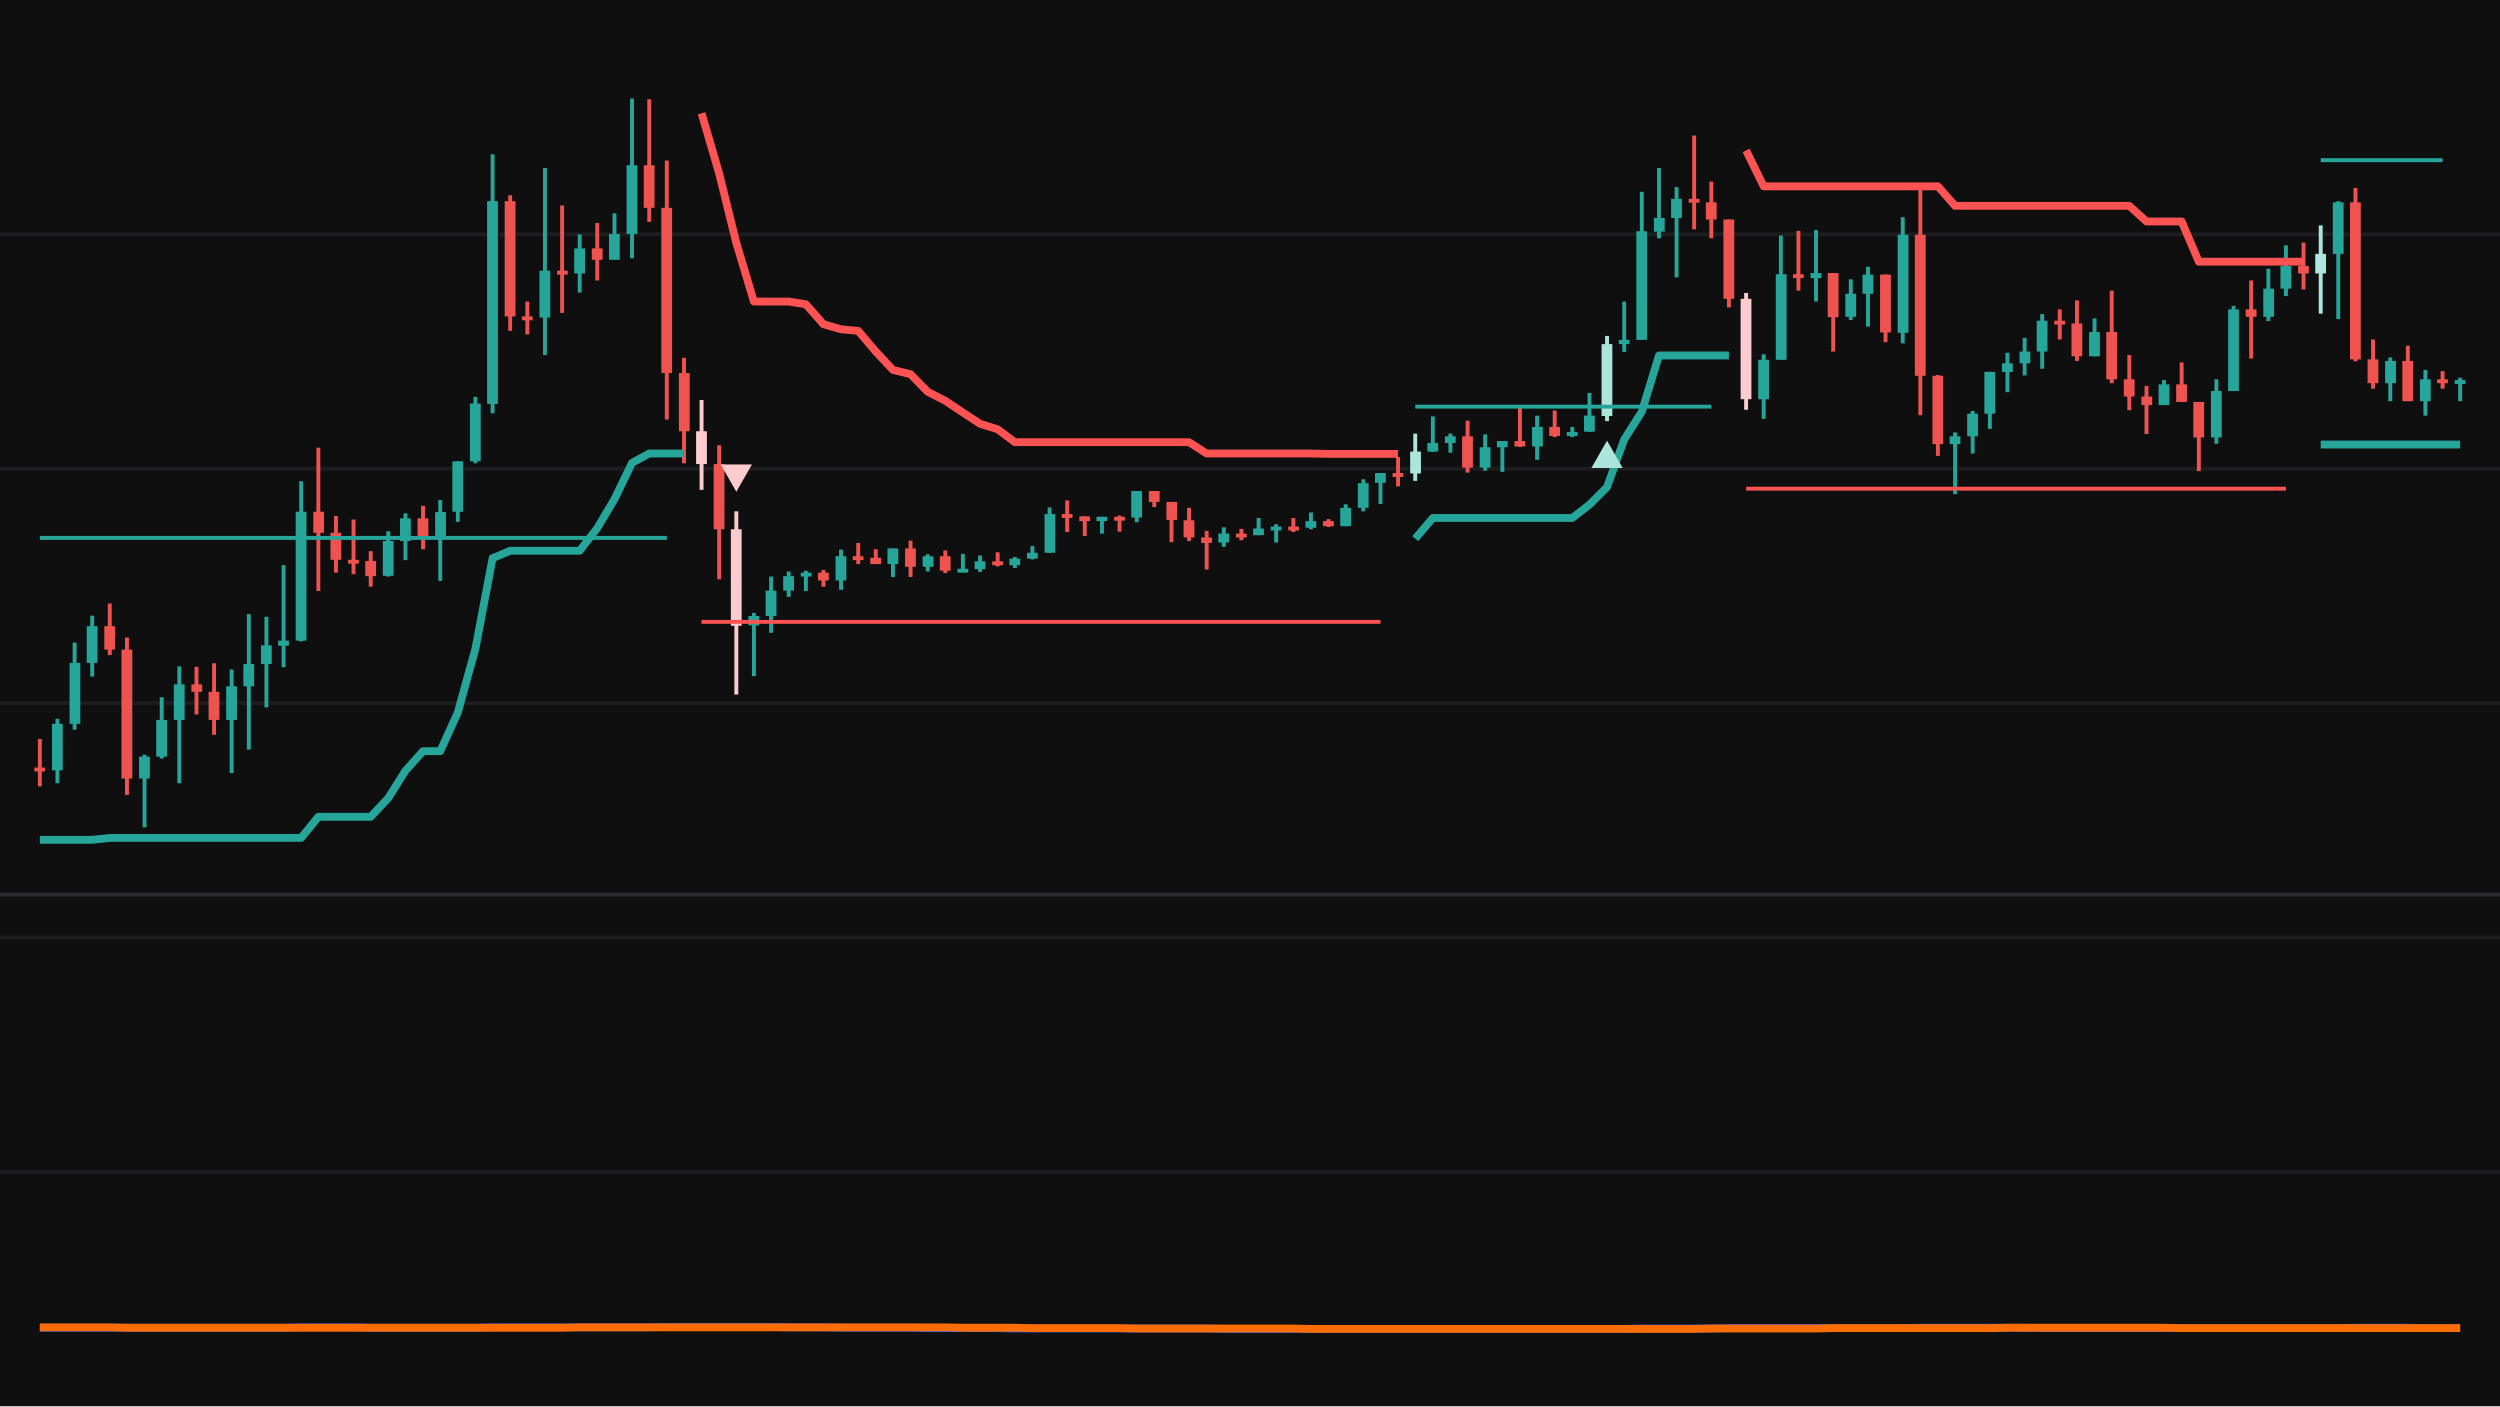
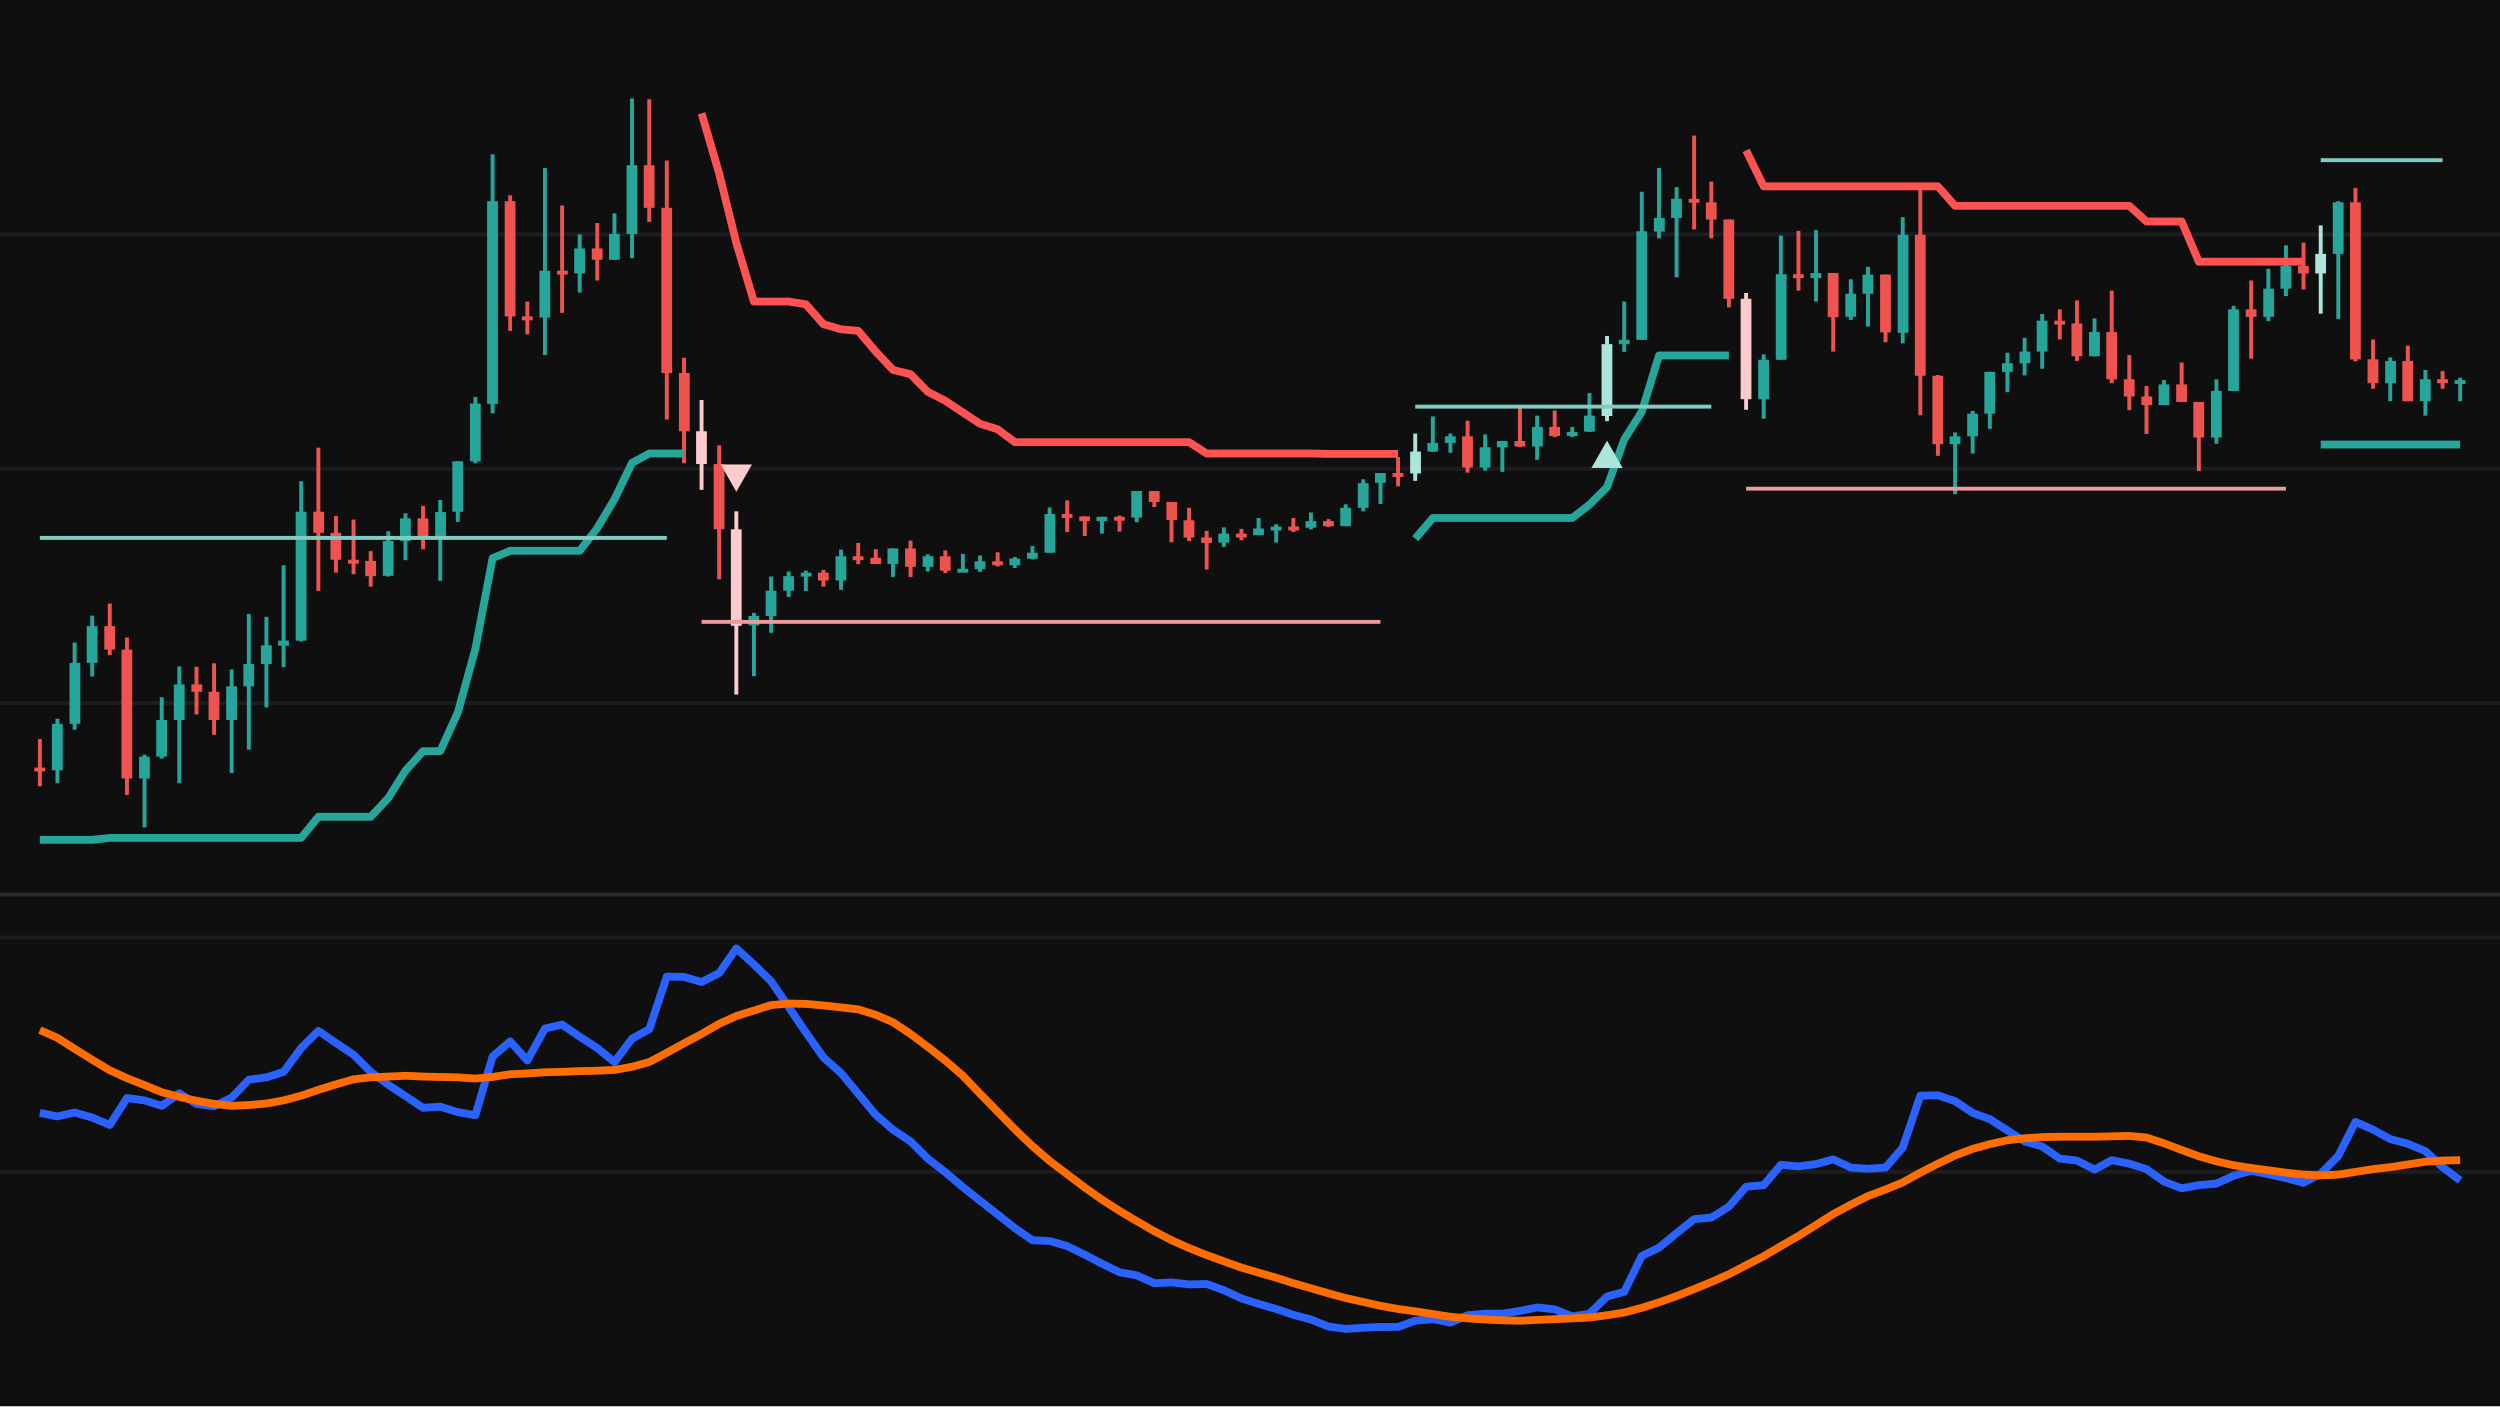
<svg xmlns="http://www.w3.org/2000/svg" viewBox="0 0 640 360" width="640" height="360" preserveAspectRatio="none">
  <rect width="640" height="360" fill="#0f0f10" />
  <line x1="0" x2="640" y1="60.0" y2="60.0" stroke="#1d1d20" stroke-width="1" />
  <line x1="0" x2="640" y1="120.0" y2="120.0" stroke="#1d1d20" stroke-width="1" />
  <line x1="0" x2="640" y1="180.0" y2="180.0" stroke="#1d1d20" stroke-width="1" />
  <line x1="0" x2="640" y1="240.0" y2="240.0" stroke="#1d1d20" stroke-width="1" />
  <line x1="0" x2="640" y1="300.0" y2="300.0" stroke="#1d1d20" stroke-width="1" />
  <line x1="0" x2="640" y1="229" y2="229" stroke="#2a2a2e" stroke-width="1" />
  <line x1="10.2" x2="10.2" y1="189.2" y2="201.3" stroke="#ef5350" stroke-width="1" />
  <rect x="8.8" y="196.5" width="2.76" height="1.0" fill="#ef5350" />
  <line x1="14.7" x2="14.7" y1="184.0" y2="200.5" stroke="#26a69a" stroke-width="1" />
  <rect x="13.3" y="185.3" width="2.76" height="11.9" fill="#26a69a" />
  <line x1="19.1" x2="19.1" y1="164.5" y2="186.8" stroke="#26a69a" stroke-width="1" />
  <rect x="17.8" y="169.7" width="2.76" height="15.6" fill="#26a69a" />
  <line x1="23.6" x2="23.6" y1="157.6" y2="173.2" stroke="#26a69a" stroke-width="1" />
  <rect x="22.2" y="160.3" width="2.76" height="9.4" fill="#26a69a" />
  <line x1="28.1" x2="28.1" y1="154.5" y2="167.7" stroke="#ef5350" stroke-width="1" />
  <rect x="26.7" y="160.3" width="2.76" height="6.0" fill="#ef5350" />
  <line x1="32.5" x2="32.5" y1="163.2" y2="203.5" stroke="#ef5350" stroke-width="1" />
  <rect x="31.1" y="166.3" width="2.76" height="33.0" fill="#ef5350" />
  <line x1="37.0" x2="37.0" y1="193.2" y2="211.8" stroke="#26a69a" stroke-width="1" />
  <rect x="35.6" y="193.7" width="2.76" height="5.6" fill="#26a69a" />
  <line x1="41.4" x2="41.4" y1="178.5" y2="194.2" stroke="#26a69a" stroke-width="1" />
  <rect x="40.0" y="184.3" width="2.76" height="9.4" fill="#26a69a" />
  <line x1="45.9" x2="45.9" y1="170.6" y2="200.5" stroke="#26a69a" stroke-width="1" />
  <rect x="44.5" y="175.2" width="2.76" height="9.1" fill="#26a69a" />
  <line x1="50.3" x2="50.3" y1="170.7" y2="182.9" stroke="#ef5350" stroke-width="1" />
  <rect x="49.0" y="175.2" width="2.76" height="1.9" fill="#ef5350" />
  <line x1="54.8" x2="54.8" y1="169.8" y2="188.1" stroke="#ef5350" stroke-width="1" />
  <rect x="53.4" y="177.1" width="2.76" height="7.2" fill="#ef5350" />
  <line x1="59.3" x2="59.3" y1="171.4" y2="197.9" stroke="#26a69a" stroke-width="1" />
  <rect x="57.9" y="175.7" width="2.76" height="8.6" fill="#26a69a" />
  <line x1="63.7" x2="63.7" y1="157.2" y2="191.9" stroke="#26a69a" stroke-width="1" />
  <rect x="62.3" y="170.0" width="2.76" height="5.7" fill="#26a69a" />
  <line x1="68.2" x2="68.2" y1="157.9" y2="181.1" stroke="#26a69a" stroke-width="1" />
  <rect x="66.8" y="165.2" width="2.76" height="4.8" fill="#26a69a" />
  <line x1="72.6" x2="72.6" y1="144.7" y2="170.8" stroke="#26a69a" stroke-width="1" />
  <rect x="71.2" y="164.0" width="2.76" height="1.3" fill="#26a69a" />
  <line x1="77.1" x2="77.1" y1="123.2" y2="164.2" stroke="#26a69a" stroke-width="1" />
  <rect x="75.7" y="131.0" width="2.76" height="33.0" fill="#26a69a" />
  <line x1="81.5" x2="81.5" y1="114.6" y2="151.3" stroke="#ef5350" stroke-width="1" />
  <rect x="80.2" y="131.0" width="2.76" height="5.4" fill="#ef5350" />
  <line x1="86.0" x2="86.0" y1="132.1" y2="146.6" stroke="#ef5350" stroke-width="1" />
  <rect x="84.6" y="136.4" width="2.76" height="6.9" fill="#ef5350" />
  <line x1="90.5" x2="90.5" y1="133.0" y2="147.0" stroke="#ef5350" stroke-width="1" />
  <rect x="89.1" y="143.3" width="2.76" height="1.0" fill="#ef5350" />
  <line x1="94.9" x2="94.9" y1="141.1" y2="150.2" stroke="#ef5350" stroke-width="1" />
  <rect x="93.5" y="143.6" width="2.76" height="3.9" fill="#ef5350" />
  <line x1="99.4" x2="99.4" y1="136.0" y2="147.6" stroke="#26a69a" stroke-width="1" />
  <rect x="98.0" y="138.5" width="2.76" height="8.9" fill="#26a69a" />
  <line x1="103.8" x2="103.8" y1="131.4" y2="143.4" stroke="#26a69a" stroke-width="1" />
  <rect x="102.4" y="132.7" width="2.76" height="5.8" fill="#26a69a" />
  <line x1="108.3" x2="108.3" y1="129.5" y2="140.6" stroke="#ef5350" stroke-width="1" />
  <rect x="106.9" y="132.7" width="2.76" height="4.8" fill="#ef5350" />
  <line x1="112.7" x2="112.7" y1="128.0" y2="148.7" stroke="#26a69a" stroke-width="1" />
  <rect x="111.4" y="131.1" width="2.76" height="6.4" fill="#26a69a" />
  <line x1="117.2" x2="117.2" y1="118.1" y2="133.6" stroke="#26a69a" stroke-width="1" />
  <rect x="115.8" y="118.1" width="2.76" height="12.9" fill="#26a69a" />
  <line x1="121.7" x2="121.7" y1="101.6" y2="118.6" stroke="#26a69a" stroke-width="1" />
  <rect x="120.3" y="103.3" width="2.76" height="14.8" fill="#26a69a" />
  <line x1="126.1" x2="126.1" y1="39.5" y2="105.8" stroke="#26a69a" stroke-width="1" />
  <rect x="124.7" y="51.5" width="2.76" height="51.9" fill="#26a69a" />
  <line x1="130.6" x2="130.6" y1="50.0" y2="84.7" stroke="#ef5350" stroke-width="1" />
  <rect x="129.2" y="51.5" width="2.76" height="29.5" fill="#ef5350" />
  <line x1="135.0" x2="135.0" y1="77.2" y2="85.6" stroke="#ef5350" stroke-width="1" />
  <rect x="133.6" y="81.0" width="2.76" height="1.0" fill="#ef5350" />
  <line x1="139.5" x2="139.5" y1="43.0" y2="90.9" stroke="#26a69a" stroke-width="1" />
  <rect x="138.1" y="69.3" width="2.76" height="12.0" fill="#26a69a" />
  <line x1="143.9" x2="143.9" y1="52.6" y2="80.1" stroke="#ef5350" stroke-width="1" />
  <rect x="142.6" y="69.3" width="2.76" height="1.0" fill="#ef5350" />
  <line x1="148.4" x2="148.4" y1="60.0" y2="74.9" stroke="#26a69a" stroke-width="1" />
  <rect x="147.0" y="63.6" width="2.76" height="6.4" fill="#26a69a" />
  <line x1="152.9" x2="152.9" y1="57.1" y2="71.8" stroke="#ef5350" stroke-width="1" />
  <rect x="151.5" y="63.6" width="2.76" height="2.9" fill="#ef5350" />
  <line x1="157.3" x2="157.3" y1="54.6" y2="66.5" stroke="#26a69a" stroke-width="1" />
  <rect x="155.9" y="59.9" width="2.76" height="6.6" fill="#26a69a" />
  <line x1="161.8" x2="161.8" y1="25.2" y2="66.1" stroke="#26a69a" stroke-width="1" />
  <rect x="160.4" y="42.3" width="2.76" height="17.6" fill="#26a69a" />
  <line x1="166.2" x2="166.2" y1="25.4" y2="56.8" stroke="#ef5350" stroke-width="1" />
  <rect x="164.8" y="42.3" width="2.76" height="10.9" fill="#ef5350" />
  <line x1="170.7" x2="170.7" y1="41.1" y2="107.4" stroke="#ef5350" stroke-width="1" />
  <rect x="169.3" y="53.2" width="2.76" height="42.3" fill="#ef5350" />
  <line x1="175.1" x2="175.1" y1="91.6" y2="118.6" stroke="#ef5350" stroke-width="1" />
  <rect x="173.8" y="95.5" width="2.76" height="14.9" fill="#ef5350" />
  <line x1="179.6" x2="179.6" y1="102.4" y2="125.4" stroke="rgba(252,203,205,1)" stroke-width="1" />
  <rect x="178.2" y="110.4" width="2.76" height="8.4" fill="rgba(252,203,205,1)" />
  <line x1="184.1" x2="184.1" y1="114.0" y2="148.3" stroke="#ef5350" stroke-width="1" />
  <rect x="182.7" y="118.8" width="2.76" height="16.7" fill="#ef5350" />
  <line x1="188.5" x2="188.5" y1="130.9" y2="177.8" stroke="rgba(252,203,205,1)" stroke-width="1" />
  <rect x="187.1" y="135.5" width="2.76" height="24.7" fill="rgba(252,203,205,1)" />
  <line x1="193.0" x2="193.0" y1="156.9" y2="173.1" stroke="#26a69a" stroke-width="1" />
  <rect x="191.6" y="157.7" width="2.76" height="2.4" fill="#26a69a" />
  <line x1="197.4" x2="197.4" y1="147.6" y2="162.0" stroke="#26a69a" stroke-width="1" />
  <rect x="196.0" y="151.2" width="2.76" height="6.5" fill="#26a69a" />
  <line x1="201.9" x2="201.9" y1="146.3" y2="152.8" stroke="#26a69a" stroke-width="1" />
  <rect x="200.5" y="147.5" width="2.76" height="3.7" fill="#26a69a" />
  <line x1="206.3" x2="206.3" y1="146.1" y2="151.3" stroke="#26a69a" stroke-width="1" />
  <rect x="205.0" y="146.6" width="2.76" height="1.0" fill="#26a69a" />
  <line x1="210.8" x2="210.8" y1="145.9" y2="150.2" stroke="#ef5350" stroke-width="1" />
  <rect x="209.4" y="146.6" width="2.76" height="2.0" fill="#ef5350" />
  <line x1="215.3" x2="215.3" y1="140.7" y2="151.0" stroke="#26a69a" stroke-width="1" />
  <rect x="213.9" y="142.4" width="2.76" height="6.2" fill="#26a69a" />
  <line x1="219.7" x2="219.7" y1="139.0" y2="144.4" stroke="#ef5350" stroke-width="1" />
  <rect x="218.3" y="142.4" width="2.76" height="1.0" fill="#ef5350" />
  <line x1="224.2" x2="224.2" y1="140.6" y2="144.4" stroke="#ef5350" stroke-width="1" />
  <rect x="222.8" y="142.8" width="2.76" height="1.6" fill="#ef5350" />
  <line x1="228.6" x2="228.6" y1="140.4" y2="147.7" stroke="#26a69a" stroke-width="1" />
  <rect x="227.2" y="140.4" width="2.76" height="4.0" fill="#26a69a" />
  <line x1="233.1" x2="233.1" y1="138.4" y2="147.7" stroke="#ef5350" stroke-width="1" />
  <rect x="231.7" y="140.4" width="2.76" height="4.7" fill="#ef5350" />
  <line x1="237.5" x2="237.5" y1="141.9" y2="146.3" stroke="#26a69a" stroke-width="1" />
  <rect x="236.2" y="142.4" width="2.76" height="2.7" fill="#26a69a" />
  <line x1="242.0" x2="242.0" y1="140.9" y2="146.7" stroke="#ef5350" stroke-width="1" />
  <rect x="240.6" y="142.4" width="2.76" height="3.7" fill="#ef5350" />
  <line x1="246.5" x2="246.5" y1="141.8" y2="146.1" stroke="#26a69a" stroke-width="1" />
  <rect x="245.1" y="145.6" width="2.76" height="1.0" fill="#26a69a" />
  <line x1="250.9" x2="250.9" y1="142.2" y2="146.4" stroke="#26a69a" stroke-width="1" />
  <rect x="249.5" y="143.7" width="2.76" height="2.0" fill="#26a69a" />
  <line x1="255.4" x2="255.4" y1="141.4" y2="145.0" stroke="#ef5350" stroke-width="1" />
  <rect x="254.0" y="143.7" width="2.76" height="1.0" fill="#ef5350" />
  <line x1="259.8" x2="259.8" y1="142.6" y2="145.4" stroke="#26a69a" stroke-width="1" />
  <rect x="258.4" y="143.0" width="2.76" height="1.7" fill="#26a69a" />
  <line x1="264.3" x2="264.3" y1="139.8" y2="143.2" stroke="#26a69a" stroke-width="1" />
  <rect x="262.9" y="141.5" width="2.76" height="1.5" fill="#26a69a" />
  <line x1="268.7" x2="268.7" y1="129.9" y2="141.5" stroke="#26a69a" stroke-width="1" />
  <rect x="267.4" y="131.6" width="2.76" height="9.9" fill="#26a69a" />
  <line x1="273.2" x2="273.2" y1="128.1" y2="136.2" stroke="#ef5350" stroke-width="1" />
  <rect x="271.8" y="131.6" width="2.76" height="1.0" fill="#ef5350" />
  <line x1="277.7" x2="277.7" y1="132.2" y2="137.2" stroke="#ef5350" stroke-width="1" />
  <rect x="276.3" y="132.2" width="2.76" height="1.2" fill="#ef5350" />
  <line x1="282.1" x2="282.1" y1="132.3" y2="136.6" stroke="#26a69a" stroke-width="1" />
  <rect x="280.7" y="132.3" width="2.76" height="1.1" fill="#26a69a" />
  <line x1="286.6" x2="286.6" y1="132.0" y2="136.1" stroke="#ef5350" stroke-width="1" />
  <rect x="285.2" y="132.3" width="2.76" height="1.0" fill="#ef5350" />
  <line x1="291.0" x2="291.0" y1="125.7" y2="133.7" stroke="#26a69a" stroke-width="1" />
  <rect x="289.6" y="125.7" width="2.76" height="6.8" fill="#26a69a" />
  <line x1="295.5" x2="295.5" y1="125.7" y2="129.8" stroke="#ef5350" stroke-width="1" />
  <rect x="294.1" y="125.7" width="2.76" height="2.8" fill="#ef5350" />
  <line x1="299.9" x2="299.9" y1="128.5" y2="138.8" stroke="#ef5350" stroke-width="1" />
  <rect x="298.6" y="128.5" width="2.76" height="4.6" fill="#ef5350" />
  <line x1="304.4" x2="304.4" y1="130.0" y2="138.5" stroke="#ef5350" stroke-width="1" />
  <rect x="303.0" y="133.2" width="2.76" height="4.4" fill="#ef5350" />
  <line x1="308.9" x2="308.9" y1="135.9" y2="145.8" stroke="#ef5350" stroke-width="1" />
  <rect x="307.5" y="137.6" width="2.76" height="1.4" fill="#ef5350" />
  <line x1="313.3" x2="313.3" y1="135.0" y2="140.0" stroke="#26a69a" stroke-width="1" />
  <rect x="311.9" y="136.6" width="2.76" height="2.3" fill="#26a69a" />
  <line x1="317.8" x2="317.8" y1="135.4" y2="138.3" stroke="#ef5350" stroke-width="1" />
  <rect x="316.4" y="136.6" width="2.76" height="1.0" fill="#ef5350" />
  <line x1="322.2" x2="322.2" y1="132.6" y2="137.0" stroke="#26a69a" stroke-width="1" />
  <rect x="320.8" y="135.3" width="2.76" height="1.7" fill="#26a69a" />
  <line x1="326.7" x2="326.7" y1="134.2" y2="138.9" stroke="#26a69a" stroke-width="1" />
  <rect x="325.3" y="134.8" width="2.76" height="1.0" fill="#26a69a" />
  <line x1="331.1" x2="331.1" y1="132.6" y2="136.2" stroke="#ef5350" stroke-width="1" />
  <rect x="329.8" y="134.8" width="2.76" height="1.0" fill="#ef5350" />
  <line x1="335.6" x2="335.6" y1="131.2" y2="135.5" stroke="#26a69a" stroke-width="1" />
  <rect x="334.2" y="133.4" width="2.76" height="1.7" fill="#26a69a" />
  <line x1="340.1" x2="340.1" y1="132.9" y2="134.9" stroke="#ef5350" stroke-width="1" />
  <rect x="338.7" y="133.4" width="2.76" height="1.3" fill="#ef5350" />
  <line x1="344.5" x2="344.5" y1="129.1" y2="134.7" stroke="#26a69a" stroke-width="1" />
  <rect x="343.1" y="130.0" width="2.76" height="4.7" fill="#26a69a" />
  <line x1="349.0" x2="349.0" y1="122.7" y2="130.9" stroke="#26a69a" stroke-width="1" />
  <rect x="347.6" y="123.7" width="2.76" height="6.3" fill="#26a69a" />
  <line x1="353.4" x2="353.4" y1="121.1" y2="129.0" stroke="#26a69a" stroke-width="1" />
  <rect x="352.0" y="121.1" width="2.76" height="2.5" fill="#26a69a" />
  <line x1="357.9" x2="357.9" y1="117.0" y2="124.5" stroke="#ef5350" stroke-width="1" />
  <rect x="356.5" y="121.1" width="2.76" height="1.0" fill="#ef5350" />
  <line x1="362.3" x2="362.3" y1="111.0" y2="123.1" stroke="rgba(172,229,220,1)" stroke-width="1" />
  <rect x="361.0" y="115.6" width="2.76" height="5.6" fill="rgba(172,229,220,1)" />
  <line x1="366.8" x2="366.8" y1="106.6" y2="115.7" stroke="#26a69a" stroke-width="1" />
  <rect x="365.4" y="113.4" width="2.76" height="2.2" fill="#26a69a" />
  <line x1="371.3" x2="371.3" y1="111.0" y2="115.9" stroke="#26a69a" stroke-width="1" />
  <rect x="369.9" y="111.7" width="2.76" height="1.7" fill="#26a69a" />
  <line x1="375.7" x2="375.7" y1="107.7" y2="121.0" stroke="#ef5350" stroke-width="1" />
  <rect x="374.3" y="111.7" width="2.76" height="8.0" fill="#ef5350" />
  <line x1="380.2" x2="380.2" y1="111.2" y2="120.5" stroke="#26a69a" stroke-width="1" />
  <rect x="378.8" y="114.5" width="2.76" height="5.2" fill="#26a69a" />
  <line x1="384.6" x2="384.6" y1="112.9" y2="120.8" stroke="#26a69a" stroke-width="1" />
  <rect x="383.2" y="112.9" width="2.76" height="1.6" fill="#26a69a" />
  <line x1="389.1" x2="389.1" y1="104.2" y2="114.4" stroke="#ef5350" stroke-width="1" />
  <rect x="387.7" y="112.9" width="2.76" height="1.4" fill="#ef5350" />
  <line x1="393.5" x2="393.5" y1="106.4" y2="117.7" stroke="#26a69a" stroke-width="1" />
  <rect x="392.2" y="109.3" width="2.76" height="5.0" fill="#26a69a" />
  <line x1="398.0" x2="398.0" y1="105.1" y2="111.9" stroke="#ef5350" stroke-width="1" />
  <rect x="396.6" y="109.3" width="2.76" height="2.3" fill="#ef5350" />
  <line x1="402.5" x2="402.5" y1="109.3" y2="111.9" stroke="#26a69a" stroke-width="1" />
  <rect x="401.1" y="110.6" width="2.76" height="1.0" fill="#26a69a" />
  <line x1="406.9" x2="406.9" y1="100.6" y2="110.6" stroke="#26a69a" stroke-width="1" />
  <rect x="405.5" y="106.4" width="2.76" height="4.1" fill="#26a69a" />
  <line x1="411.4" x2="411.4" y1="86.0" y2="107.8" stroke="rgba(172,229,220,1)" stroke-width="1" />
  <rect x="410.0" y="88.1" width="2.76" height="18.4" fill="rgba(172,229,220,1)" />
  <line x1="415.8" x2="415.8" y1="77.2" y2="90.1" stroke="#26a69a" stroke-width="1" />
  <rect x="414.4" y="87.0" width="2.76" height="1.1" fill="#26a69a" />
  <line x1="420.3" x2="420.3" y1="49.1" y2="87.0" stroke="#26a69a" stroke-width="1" />
  <rect x="418.9" y="59.2" width="2.76" height="27.8" fill="#26a69a" />
  <line x1="424.7" x2="424.7" y1="43.0" y2="61.0" stroke="#26a69a" stroke-width="1" />
  <rect x="423.4" y="55.8" width="2.76" height="3.5" fill="#26a69a" />
  <line x1="429.2" x2="429.2" y1="47.9" y2="71.0" stroke="#26a69a" stroke-width="1" />
  <rect x="427.8" y="50.9" width="2.76" height="4.9" fill="#26a69a" />
  <line x1="433.7" x2="433.7" y1="34.7" y2="58.7" stroke="#ef5350" stroke-width="1" />
  <rect x="432.3" y="50.9" width="2.76" height="1.0" fill="#ef5350" />
  <line x1="438.1" x2="438.1" y1="46.5" y2="61.0" stroke="#ef5350" stroke-width="1" />
  <rect x="436.7" y="51.8" width="2.76" height="4.4" fill="#ef5350" />
  <line x1="442.6" x2="442.6" y1="56.2" y2="78.7" stroke="#ef5350" stroke-width="1" />
  <rect x="441.2" y="56.2" width="2.76" height="20.3" fill="#ef5350" />
  <line x1="447.0" x2="447.0" y1="75.0" y2="104.9" stroke="rgba(252,203,205,1)" stroke-width="1" />
  <rect x="445.6" y="76.5" width="2.76" height="25.7" fill="rgba(252,203,205,1)" />
  <line x1="451.5" x2="451.5" y1="90.7" y2="107.2" stroke="#26a69a" stroke-width="1" />
  <rect x="450.1" y="92.1" width="2.76" height="10.1" fill="#26a69a" />
  <line x1="455.9" x2="455.9" y1="60.3" y2="92.1" stroke="#26a69a" stroke-width="1" />
  <rect x="454.6" y="70.2" width="2.76" height="21.9" fill="#26a69a" />
  <line x1="460.4" x2="460.4" y1="59.1" y2="74.4" stroke="#ef5350" stroke-width="1" />
  <rect x="459.0" y="70.2" width="2.76" height="1.0" fill="#ef5350" />
  <line x1="464.9" x2="464.9" y1="58.9" y2="77.2" stroke="#26a69a" stroke-width="1" />
  <rect x="463.5" y="69.9" width="2.76" height="1.3" fill="#26a69a" />
  <line x1="469.3" x2="469.3" y1="69.9" y2="90.0" stroke="#ef5350" stroke-width="1" />
  <rect x="467.9" y="69.9" width="2.76" height="11.3" fill="#ef5350" />
  <line x1="473.8" x2="473.8" y1="71.5" y2="81.9" stroke="#26a69a" stroke-width="1" />
  <rect x="472.4" y="75.2" width="2.76" height="5.9" fill="#26a69a" />
  <line x1="478.2" x2="478.2" y1="68.3" y2="83.6" stroke="#26a69a" stroke-width="1" />
  <rect x="476.8" y="70.3" width="2.76" height="4.9" fill="#26a69a" />
  <line x1="482.7" x2="482.7" y1="70.3" y2="87.6" stroke="#ef5350" stroke-width="1" />
  <rect x="481.3" y="70.3" width="2.76" height="14.8" fill="#ef5350" />
  <line x1="487.1" x2="487.1" y1="55.6" y2="87.9" stroke="#26a69a" stroke-width="1" />
  <rect x="485.8" y="60.1" width="2.76" height="25.1" fill="#26a69a" />
  <line x1="491.6" x2="491.6" y1="47.3" y2="106.3" stroke="#ef5350" stroke-width="1" />
  <rect x="490.2" y="60.1" width="2.76" height="36.1" fill="#ef5350" />
  <line x1="496.1" x2="496.1" y1="96.0" y2="116.7" stroke="#ef5350" stroke-width="1" />
  <rect x="494.7" y="96.2" width="2.76" height="17.5" fill="#ef5350" />
  <line x1="500.5" x2="500.5" y1="110.7" y2="126.5" stroke="#26a69a" stroke-width="1" />
  <rect x="499.1" y="111.7" width="2.76" height="2.0" fill="#26a69a" />
  <line x1="505.0" x2="505.0" y1="105.2" y2="116.1" stroke="#26a69a" stroke-width="1" />
  <rect x="503.6" y="105.9" width="2.76" height="5.8" fill="#26a69a" />
  <line x1="509.4" x2="509.4" y1="95.2" y2="109.8" stroke="#26a69a" stroke-width="1" />
  <rect x="508.0" y="95.2" width="2.76" height="10.7" fill="#26a69a" />
  <line x1="513.9" x2="513.9" y1="90.3" y2="100.4" stroke="#26a69a" stroke-width="1" />
  <rect x="512.5" y="93.0" width="2.76" height="2.2" fill="#26a69a" />
  <line x1="518.3" x2="518.3" y1="86.5" y2="96.1" stroke="#26a69a" stroke-width="1" />
  <rect x="517.0" y="90.0" width="2.76" height="3.0" fill="#26a69a" />
  <line x1="522.8" x2="522.8" y1="80.4" y2="94.4" stroke="#26a69a" stroke-width="1" />
  <rect x="521.4" y="82.1" width="2.76" height="7.9" fill="#26a69a" />
  <line x1="527.3" x2="527.3" y1="79.2" y2="86.9" stroke="#ef5350" stroke-width="1" />
  <rect x="525.9" y="82.1" width="2.76" height="1.0" fill="#ef5350" />
  <line x1="531.7" x2="531.7" y1="76.9" y2="92.4" stroke="#ef5350" stroke-width="1" />
  <rect x="530.3" y="82.8" width="2.76" height="8.4" fill="#ef5350" />
  <line x1="536.2" x2="536.2" y1="81.5" y2="91.2" stroke="#26a69a" stroke-width="1" />
  <rect x="534.8" y="85.0" width="2.76" height="6.2" fill="#26a69a" />
  <line x1="540.6" x2="540.6" y1="74.4" y2="98.1" stroke="#ef5350" stroke-width="1" />
  <rect x="539.2" y="85.0" width="2.76" height="12.1" fill="#ef5350" />
  <line x1="545.1" x2="545.1" y1="90.9" y2="105.0" stroke="#ef5350" stroke-width="1" />
  <rect x="543.7" y="97.1" width="2.76" height="4.4" fill="#ef5350" />
  <line x1="549.5" x2="549.5" y1="98.8" y2="111.1" stroke="#ef5350" stroke-width="1" />
  <rect x="548.2" y="101.5" width="2.76" height="2.2" fill="#ef5350" />
  <line x1="554.0" x2="554.0" y1="97.3" y2="103.6" stroke="#26a69a" stroke-width="1" />
  <rect x="552.6" y="98.4" width="2.76" height="5.3" fill="#26a69a" />
  <line x1="558.5" x2="558.5" y1="92.8" y2="102.9" stroke="#ef5350" stroke-width="1" />
  <rect x="557.1" y="98.4" width="2.76" height="4.5" fill="#ef5350" />
  <line x1="562.9" x2="562.9" y1="102.9" y2="120.6" stroke="#ef5350" stroke-width="1" />
  <rect x="561.5" y="102.9" width="2.76" height="9.1" fill="#ef5350" />
  <line x1="567.4" x2="567.4" y1="97.1" y2="113.6" stroke="#26a69a" stroke-width="1" />
  <rect x="566.0" y="100.1" width="2.76" height="11.9" fill="#26a69a" />
  <line x1="571.8" x2="571.8" y1="78.3" y2="100.1" stroke="#26a69a" stroke-width="1" />
  <rect x="570.4" y="79.2" width="2.76" height="20.9" fill="#26a69a" />
  <line x1="576.3" x2="576.3" y1="71.8" y2="91.8" stroke="#ef5350" stroke-width="1" />
  <rect x="574.9" y="79.2" width="2.76" height="1.9" fill="#ef5350" />
  <line x1="580.7" x2="580.7" y1="68.8" y2="82.2" stroke="#26a69a" stroke-width="1" />
  <rect x="579.4" y="73.9" width="2.76" height="7.2" fill="#26a69a" />
  <line x1="585.2" x2="585.2" y1="62.8" y2="75.8" stroke="#26a69a" stroke-width="1" />
  <rect x="583.8" y="68.1" width="2.76" height="5.8" fill="#26a69a" />
  <line x1="589.7" x2="589.7" y1="62.1" y2="74.1" stroke="#ef5350" stroke-width="1" />
  <rect x="588.3" y="68.1" width="2.76" height="1.9" fill="#ef5350" />
  <line x1="594.1" x2="594.1" y1="57.7" y2="80.3" stroke="rgba(172,229,220,1)" stroke-width="1" />
  <rect x="592.7" y="65.0" width="2.76" height="5.0" fill="rgba(172,229,220,1)" />
  <line x1="598.6" x2="598.6" y1="51.5" y2="81.7" stroke="#26a69a" stroke-width="1" />
  <rect x="597.2" y="51.8" width="2.76" height="13.2" fill="#26a69a" />
  <line x1="603.0" x2="603.0" y1="48.1" y2="92.5" stroke="#ef5350" stroke-width="1" />
  <rect x="601.6" y="51.8" width="2.76" height="40.2" fill="#ef5350" />
  <line x1="607.5" x2="607.5" y1="86.9" y2="99.5" stroke="#ef5350" stroke-width="1" />
  <rect x="606.1" y="92.0" width="2.76" height="6.1" fill="#ef5350" />
  <line x1="611.9" x2="611.9" y1="91.5" y2="102.7" stroke="#26a69a" stroke-width="1" />
  <rect x="610.6" y="92.4" width="2.76" height="5.7" fill="#26a69a" />
  <line x1="616.4" x2="616.4" y1="88.5" y2="102.7" stroke="#ef5350" stroke-width="1" />
  <rect x="615.0" y="92.4" width="2.76" height="10.3" fill="#ef5350" />
  <line x1="620.9" x2="620.9" y1="94.7" y2="106.4" stroke="#26a69a" stroke-width="1" />
  <rect x="619.5" y="97.1" width="2.76" height="5.6" fill="#26a69a" />
  <line x1="625.3" x2="625.3" y1="95.0" y2="99.5" stroke="#ef5350" stroke-width="1" />
  <rect x="623.9" y="97.1" width="2.76" height="1.0" fill="#ef5350" />
  <line x1="629.8" x2="629.8" y1="96.7" y2="102.7" stroke="#26a69a" stroke-width="1" />
  <rect x="628.4" y="97.3" width="2.76" height="1.0" fill="#26a69a" />
  <path d="M10.2,215.0L14.7,215.0L19.1,215.0L23.6,215.0L28.1,214.5L32.5,214.5L37.0,214.5L41.4,214.5L45.9,214.5L50.3,214.5L54.8,214.5L59.3,214.5L63.7,214.5L68.2,214.5L72.6,214.5L77.1,214.5L81.5,209.1L86.0,209.1L90.5,209.1L94.9,209.1L99.4,204.3L103.8,197.3L108.3,192.3L112.7,192.3L117.2,182.4L121.7,166.1L126.1,142.9L130.6,141.0L135.0,141.0L139.5,141.0L143.9,141.0L148.4,141.0L152.9,135.2L157.3,127.8L161.8,118.5L166.2,116.1L170.7,116.1L175.1,116.1M362.3,137.9L366.8,132.6L371.3,132.6L375.7,132.6L380.2,132.6L384.6,132.6L389.1,132.6L393.5,132.6L398.0,132.6L402.5,132.6L406.9,129.2L411.4,124.7L415.8,112.5L420.3,105.4L424.7,91.0L429.2,91.0L433.7,91.0L438.1,91.0L442.6,91.0M594.1,113.8L598.6,113.8L603.0,113.8L607.5,113.8L611.9,113.8L616.4,113.8L620.9,113.8L625.3,113.8L629.8,113.8" fill="none" stroke="rgba(38,166,154,1)" stroke-width="2" stroke-linejoin="round" />
  <path d="M179.6,29.0L184.1,44.4L188.5,62.2L193.0,77.2L197.4,77.2L201.9,77.2L206.3,77.9L210.8,83.0L215.3,84.3L219.7,84.7L224.2,90.0L228.6,94.7L233.1,95.8L237.5,100.3L242.0,102.6L246.5,105.6L250.9,108.5L255.4,109.9L259.8,113.2L264.3,113.2L268.7,113.2L273.2,113.2L277.7,113.2L282.1,113.2L286.6,113.2L291.0,113.2L295.5,113.2L299.9,113.2L304.4,113.2L308.9,116.1L313.3,116.1L317.8,116.1L322.2,116.1L326.7,116.1L331.1,116.1L335.6,116.1L340.1,116.2L344.5,116.2L349.0,116.2L353.4,116.2L357.9,116.2M447.0,38.5L451.5,47.7L455.9,47.7L460.4,47.7L464.9,47.7L469.3,47.7L473.8,47.7L478.2,47.7L482.7,47.7L487.1,47.7L491.6,47.7L496.1,47.7L500.5,52.7L505.0,52.7L509.4,52.7L513.9,52.7L518.3,52.7L522.8,52.7L527.3,52.7L531.7,52.7L536.2,52.7L540.6,52.7L545.1,52.7L549.5,56.7L554.0,56.7L558.5,56.7L562.9,67.0L567.4,67.0L571.8,67.0L576.3,67.0L580.7,67.0L585.2,67.0L589.7,67.0" fill="none" stroke="rgba(255,82,82,1)" stroke-width="2" stroke-linejoin="round" />
-   <path d="M10.2,137.7H14.7V137.7H19.1V137.7H23.6V137.7H28.1V137.7H32.5V137.7H37.0V137.7H41.4V137.7H45.9V137.7H50.3V137.7H54.8V137.7H59.3V137.7H63.7V137.7H68.2V137.7H72.6V137.7H77.1V137.7H81.5V137.7H86.0V137.7H90.5V137.7H94.9V137.7H99.4V137.7H103.8V137.7H108.3V137.7H112.7V137.7H117.2V137.7H121.7V137.7H126.1V137.7H130.6V137.7H135.0V137.7H139.5V137.7H143.9V137.7H148.4V137.7H152.9V137.7H157.3V137.7H161.8V137.7H166.2V137.7H170.7V137.7M362.3,104.1H366.8V104.1H371.3V104.1H375.7V104.1H380.2V104.1H384.6V104.1H389.1V104.1H393.5V104.1H398.0V104.1H402.5V104.1H406.9V104.1H411.4V104.1H415.8V104.1H420.3V104.1H424.7V104.1H429.2V104.1H433.7V104.1H438.1V104.1M594.1,41.0H598.6V41.0H603.0V41.0H607.5V41.0H611.9V41.0H616.4V41.0H620.9V41.0H625.3V41.0" fill="none" stroke="rgba(38,166,154,1)" stroke-width="1" stroke-linejoin="round" />
-   <path d="M179.6,159.2H184.1V159.2H188.5V159.2H193.0V159.2H197.4V159.2H201.9V159.2H206.3V159.2H210.8V159.2H215.3V159.2H219.7V159.2H224.2V159.2H228.6V159.2H233.1V159.2H237.5V159.2H242.0V159.2H246.5V159.2H250.9V159.2H255.4V159.2H259.8V159.2H264.3V159.2H268.7V159.2H273.2V159.2H277.7V159.2H282.1V159.2H286.6V159.2H291.0V159.2H295.5V159.2H299.9V159.2H304.4V159.2H308.9V159.2H313.3V159.2H317.8V159.2H322.2V159.2H326.7V159.2H331.1V159.2H335.6V159.2H340.1V159.2H344.5V159.2H349.0V159.2H353.4V159.2M447.0,125.1H451.5V125.1H455.9V125.1H460.4V125.1H464.9V125.1H469.3V125.1H473.8V125.1H478.2V125.1H482.7V125.1H487.1V125.1H491.6V125.1H496.1V125.1H500.5V125.1H505.0V125.1H509.4V125.1H513.9V125.1H518.3V125.1H522.8V125.1H527.3V125.1H531.7V125.1H536.2V125.1H540.6V125.1H545.1V125.1H549.5V125.1H554.0V125.1H558.5V125.1H562.9V125.1H567.4V125.1H571.8V125.1H576.3V125.1H580.7V125.1H585.2V125.1" fill="none" stroke="rgba(255,82,82,1)" stroke-width="1" stroke-linejoin="round" />
-   <path d="M10.2,339.9L14.7,339.9L19.1,339.9L23.6,339.9L28.1,339.9L32.5,339.9L37.0,339.9L41.4,339.9L45.9,339.9L50.3,339.9L54.8,339.9L59.3,339.9L63.7,339.9L68.2,339.9L72.6,339.9L77.1,339.8L81.5,339.8L86.0,339.8L90.5,339.8L94.9,339.9L99.4,339.9L103.8,339.9L108.3,339.9L112.7,339.9L117.2,339.9L121.7,339.9L126.1,339.8L130.6,339.8L135.0,339.8L139.5,339.8L143.9,339.8L148.4,339.8L152.9,339.8L157.3,339.8L161.8,339.8L166.2,339.8L170.7,339.7L175.1,339.7L179.6,339.7L184.1,339.7L188.5,339.7L193.0,339.7L197.4,339.7L201.9,339.8L206.3,339.8L210.8,339.8L215.3,339.9L219.7,339.9L224.2,339.9L228.6,339.9L233.1,339.9L237.5,340.0L242.0,340.0L246.5,340.0L250.9,340.0L255.4,340.0L259.8,340.1L264.3,340.1L268.7,340.1L273.2,340.1L277.7,340.1L282.1,340.1L286.6,340.1L291.0,340.1L295.5,340.1L299.9,340.1L304.4,340.1L308.9,340.1L313.3,340.2L317.8,340.2L322.2,340.2L326.7,340.2L331.1,340.2L335.6,340.2L340.1,340.2L344.5,340.2L349.0,340.2L353.4,340.2L357.9,340.2L362.3,340.2L366.8,340.2L371.3,340.2L375.7,340.2L380.2,340.2L384.6,340.2L389.1,340.2L393.5,340.2L398.0,340.2L402.5,340.2L406.9,340.2L411.4,340.2L415.8,340.2L420.3,340.1L424.7,340.1L429.2,340.1L433.7,340.1L438.1,340.1L442.6,340.0L447.0,340.0L451.5,340.0L455.9,340.0L460.4,340.0L464.9,340.0L469.3,340.0L473.8,340.0L478.2,340.0L482.7,340.0L487.1,340.0L491.6,339.9L496.1,339.9L500.5,339.9L505.0,339.9L509.4,339.9L513.9,339.9L518.3,339.9L522.8,340.0L527.3,340.0L531.7,340.0L536.2,340.0L540.6,340.0L545.1,340.0L549.5,340.0L554.0,340.0L558.5,340.0L562.9,340.0L567.4,340.0L571.8,340.0L576.3,340.0L580.7,340.0L585.2,340.0L589.7,340.0L594.1,340.0L598.6,340.0L603.0,339.9L607.5,339.9L611.9,339.9L616.4,339.9L620.9,340.0L625.3,340.0L629.8,340.0" fill="none" stroke="rgba(41,98,255,1)" stroke-width="2" stroke-linejoin="round" />
-   <path d="M10.2,339.8L14.7,339.8L19.1,339.8L23.6,339.8L28.1,339.8L32.5,339.9L37.0,339.9L41.4,339.9L45.9,339.9L50.3,339.9L54.8,339.9L59.3,339.9L63.7,339.9L68.2,339.9L72.6,339.9L77.1,339.9L81.5,339.9L86.0,339.9L90.5,339.9L94.9,339.9L99.4,339.9L103.8,339.9L108.3,339.9L112.7,339.9L117.2,339.9L121.7,339.9L126.1,339.9L130.6,339.9L135.0,339.9L139.5,339.9L143.9,339.9L148.4,339.8L152.9,339.8L157.3,339.8L161.8,339.8L166.2,339.8L170.7,339.8L175.1,339.8L179.6,339.8L184.1,339.8L188.5,339.8L193.0,339.8L197.4,339.8L201.9,339.8L206.3,339.8L210.8,339.8L215.3,339.8L219.7,339.8L224.2,339.8L228.6,339.8L233.1,339.8L237.5,339.8L242.0,339.8L246.5,339.9L250.9,339.9L255.4,339.9L259.8,339.9L264.3,340.0L268.7,340.0L273.2,340.0L277.7,340.0L282.1,340.0L286.6,340.0L291.0,340.1L295.5,340.1L299.9,340.1L304.4,340.1L308.9,340.1L313.3,340.1L317.8,340.1L322.2,340.1L326.7,340.1L331.1,340.1L335.6,340.2L340.1,340.2L344.5,340.2L349.0,340.2L353.4,340.2L357.9,340.2L362.3,340.2L366.8,340.2L371.3,340.2L375.7,340.2L380.2,340.2L384.6,340.2L389.1,340.2L393.5,340.2L398.0,340.2L402.5,340.2L406.9,340.2L411.4,340.2L415.8,340.2L420.3,340.2L424.7,340.2L429.2,340.2L433.7,340.2L438.1,340.1L442.6,340.1L447.0,340.1L451.5,340.1L455.9,340.1L460.4,340.1L464.9,340.1L469.3,340.0L473.8,340.0L478.2,340.0L482.7,340.0L487.1,340.0L491.6,340.0L496.1,340.0L500.5,340.0L505.0,340.0L509.4,340.0L513.9,339.9L518.3,339.9L522.8,339.9L527.3,339.9L531.7,339.9L536.2,339.9L540.6,339.9L545.1,339.9L549.5,339.9L554.0,339.9L558.5,340.0L562.9,340.0L567.4,340.0L571.8,340.0L576.3,340.0L580.7,340.0L585.2,340.0L589.7,340.0L594.1,340.0L598.6,340.0L603.0,340.0L607.5,340.0L611.9,340.0L616.4,340.0L620.9,340.0L625.3,340.0L629.8,340.0" fill="none" stroke="rgba(255,109,0,1)" stroke-width="2" stroke-linejoin="round" />
+   <path d="M10.2,137.7H14.7V137.7H19.1V137.7H23.6V137.7H28.1V137.7H32.5V137.7H37.0V137.7H41.4V137.7H45.9V137.7H50.3V137.7H54.8V137.7H59.3V137.7H63.7V137.7H68.2V137.7H72.6V137.7H77.1V137.7H81.5V137.7H86.0V137.7H90.5V137.7H94.9V137.7H99.4V137.7H103.8V137.7H108.3V137.7H112.7V137.7H117.2V137.7H121.7V137.7H126.1V137.7H130.6V137.7H135.0V137.7H139.5V137.7H143.9V137.7H148.4V137.7H152.9V137.7H157.3V137.7H161.8V137.7H166.2V137.7H170.7V137.7M362.3,104.1H366.8V104.1H371.3V104.1H375.7V104.1H380.2V104.1H384.6V104.1H389.1V104.1H393.5V104.1H398.0V104.1H402.5V104.1H406.9V104.1H411.4V104.1H415.8V104.1H420.3V104.1H424.7V104.1H429.2V104.1H433.7V104.1H438.1V104.1M594.1,41.0H598.6V41.0H603.0V41.0H607.5V41.0H611.9V41.0H616.4V41.0H620.9V41.0H625.3V41.0" fill="none" stroke="rgba(128,203,196,1)" stroke-width="1" stroke-linejoin="round" />
+   <path d="M179.6,159.2H184.1V159.2H188.5V159.2H193.0V159.2H197.4V159.2H201.9V159.2H206.3V159.2H210.8V159.2H215.3V159.2H219.7V159.2H224.2V159.2H228.6V159.2H233.1V159.2H237.5V159.2H242.0V159.2H246.5V159.2H250.9V159.2H255.4V159.2H259.8V159.2H264.3V159.2H268.7V159.2H273.2V159.2H277.7V159.2H282.1V159.2H286.6V159.2H291.0V159.2H295.5V159.2H299.9V159.2H304.4V159.2H308.9V159.2H313.3V159.2H317.8V159.2H322.2V159.2H326.7V159.2H331.1V159.2H335.6V159.2H340.1V159.2H344.5V159.2H349.0V159.2H353.4V159.2M447.0,125.1H451.5V125.1H455.9V125.1H460.4V125.1H464.9V125.1H469.3V125.1H473.8V125.1H478.2V125.1H482.7V125.1H487.1V125.1H491.6V125.1H496.1V125.1H500.5V125.1H505.0V125.1H509.4V125.1H513.9V125.1H518.3V125.1H522.8V125.1H527.3V125.1H531.7V125.1H536.2V125.1H540.6V125.1H545.1V125.1H549.5V125.1H554.0V125.1H558.5V125.1H562.9V125.1H567.4V125.1H571.8V125.1H576.3V125.1H580.7V125.1H585.2V125.1" fill="none" stroke="rgba(239,154,154,1)" stroke-width="1" stroke-linejoin="round" />
+   <path d="M10.2,284.9L14.7,285.8L19.1,284.8L23.6,286.1L28.1,288.0L32.5,281.1L37.0,281.7L41.4,283.1L45.9,279.9L50.3,282.6L54.8,283.2L59.3,281.0L63.7,276.4L68.2,275.8L72.6,274.4L77.1,268.3L81.5,263.9L86.0,267.0L90.5,270.0L94.9,274.4L99.4,277.7L103.8,280.6L108.3,283.6L112.7,283.3L117.2,284.7L121.7,285.5L126.1,270.5L130.6,266.6L135.0,271.5L139.5,263.3L143.9,262.3L148.4,265.4L152.9,268.3L157.3,271.9L161.8,265.9L166.2,263.5L170.7,250.0L175.1,250.1L179.6,251.4L184.1,249.1L188.5,242.8L193.0,246.9L197.4,251.2L201.9,257.8L206.3,264.3L210.8,270.7L215.3,274.7L219.7,280.0L224.2,285.4L228.6,289.2L233.1,292.2L237.5,296.6L242.0,300.1L246.5,303.9L250.9,307.4L255.4,310.9L259.8,314.4L264.3,317.5L268.7,317.7L273.2,319.0L277.7,321.2L282.1,323.5L286.6,325.7L291.0,326.5L295.5,328.5L299.9,328.3L304.4,328.8L308.9,328.7L313.3,330.3L317.8,332.4L322.2,333.8L326.7,335.1L331.1,336.6L335.6,337.8L340.1,339.6L344.5,340.2L349.0,339.9L353.4,339.7L357.9,339.7L362.3,338.1L366.8,337.7L371.3,338.6L375.7,336.7L380.2,336.3L384.6,336.3L389.1,335.6L393.5,334.7L398.0,335.2L402.5,337.0L406.9,336.3L411.4,331.9L415.8,330.7L420.3,321.5L424.7,319.4L429.2,315.7L433.7,312.1L438.1,311.7L442.6,308.9L447.0,303.8L451.5,303.4L455.9,298.2L460.4,298.6L464.9,298.0L469.3,296.8L473.8,298.9L478.2,299.2L482.7,298.9L487.1,293.8L491.6,280.5L496.1,280.4L500.5,281.9L505.0,284.9L509.4,286.5L513.9,289.4L518.3,292.2L522.8,293.5L527.3,296.6L531.7,297.1L536.2,299.4L540.6,297.0L545.1,297.9L549.5,299.3L554.0,302.5L558.5,304.2L562.9,303.4L567.4,303.0L571.8,301.0L576.3,299.7L580.7,300.6L585.2,301.6L589.7,302.8L594.1,300.5L598.6,295.9L603.0,287.2L607.5,289.2L611.9,291.6L616.4,292.8L620.9,294.7L625.3,298.8L629.8,302.2" fill="none" stroke="rgba(41,98,255,1)" stroke-width="2" stroke-linejoin="round" />
+   <path d="M10.2,263.7L14.7,265.7L19.1,268.5L23.6,271.3L28.1,274.0L32.5,276.0L37.0,277.8L41.4,279.6L45.9,280.8L50.3,281.8L54.8,282.6L59.3,283.1L63.7,282.9L68.2,282.5L72.6,281.7L77.1,280.5L81.5,279.0L86.0,277.6L90.5,276.3L94.9,275.8L99.4,275.6L103.8,275.4L108.3,275.6L112.7,275.7L117.2,275.8L121.7,276.1L126.1,275.7L130.6,275.0L135.0,274.8L139.5,274.5L143.9,274.4L148.4,274.2L152.9,274.1L157.3,273.9L161.8,273.1L166.2,271.9L170.7,269.5L175.1,267.1L179.6,264.7L184.1,262.1L188.5,260.1L193.0,258.7L197.4,257.3L201.9,256.9L206.3,257.0L210.8,257.4L215.3,257.9L219.7,258.4L224.2,259.8L228.6,261.7L233.1,264.7L237.5,268.0L242.0,271.5L246.5,275.4L250.9,280.0L255.4,284.6L259.8,289.1L264.3,293.4L268.7,297.2L273.2,300.6L277.7,304.0L282.1,307.1L286.6,310.0L291.0,312.6L295.5,315.2L299.9,317.5L304.4,319.5L308.9,321.3L313.3,322.9L317.8,324.5L322.2,325.8L326.7,327.1L331.1,328.5L335.6,329.8L340.1,331.1L344.5,332.3L349.0,333.3L353.4,334.3L357.9,335.1L362.3,335.7L366.8,336.4L371.3,337.1L375.7,337.5L380.2,337.8L384.6,338.0L389.1,338.1L393.5,337.9L398.0,337.7L402.5,337.5L406.9,337.3L411.4,336.7L415.8,336.0L420.3,334.8L424.7,333.4L429.2,331.8L433.7,330.0L438.1,328.2L442.6,326.2L447.0,323.9L451.5,321.6L455.9,319.0L460.4,316.4L464.9,313.6L469.3,310.8L473.8,308.4L478.2,306.2L482.7,304.5L487.1,302.7L491.6,300.2L496.1,297.9L500.5,295.8L505.0,294.1L509.4,292.9L513.9,291.9L518.3,291.4L522.8,291.1L527.3,291.0L531.7,291.0L536.2,291.0L540.6,290.9L545.1,290.8L549.5,291.2L554.0,292.7L558.5,294.4L562.9,296.0L567.4,297.3L571.8,298.3L576.3,299.0L580.7,299.6L585.2,300.2L589.7,300.7L594.1,300.9L598.6,300.7L603.0,300.0L607.5,299.3L611.9,298.8L616.4,298.1L620.9,297.4L625.3,297.1L629.8,297.0" fill="none" stroke="rgba(255,109,0,1)" stroke-width="2" stroke-linejoin="round" />
  <polygon points="411.4,112.8 407.4,119.8 415.4,119.8" fill="rgba(172,229,220,1)" />
  <polygon points="188.5,125.9 184.5,118.9 192.5,118.9" fill="rgba(252,203,205,1)" />
</svg>
